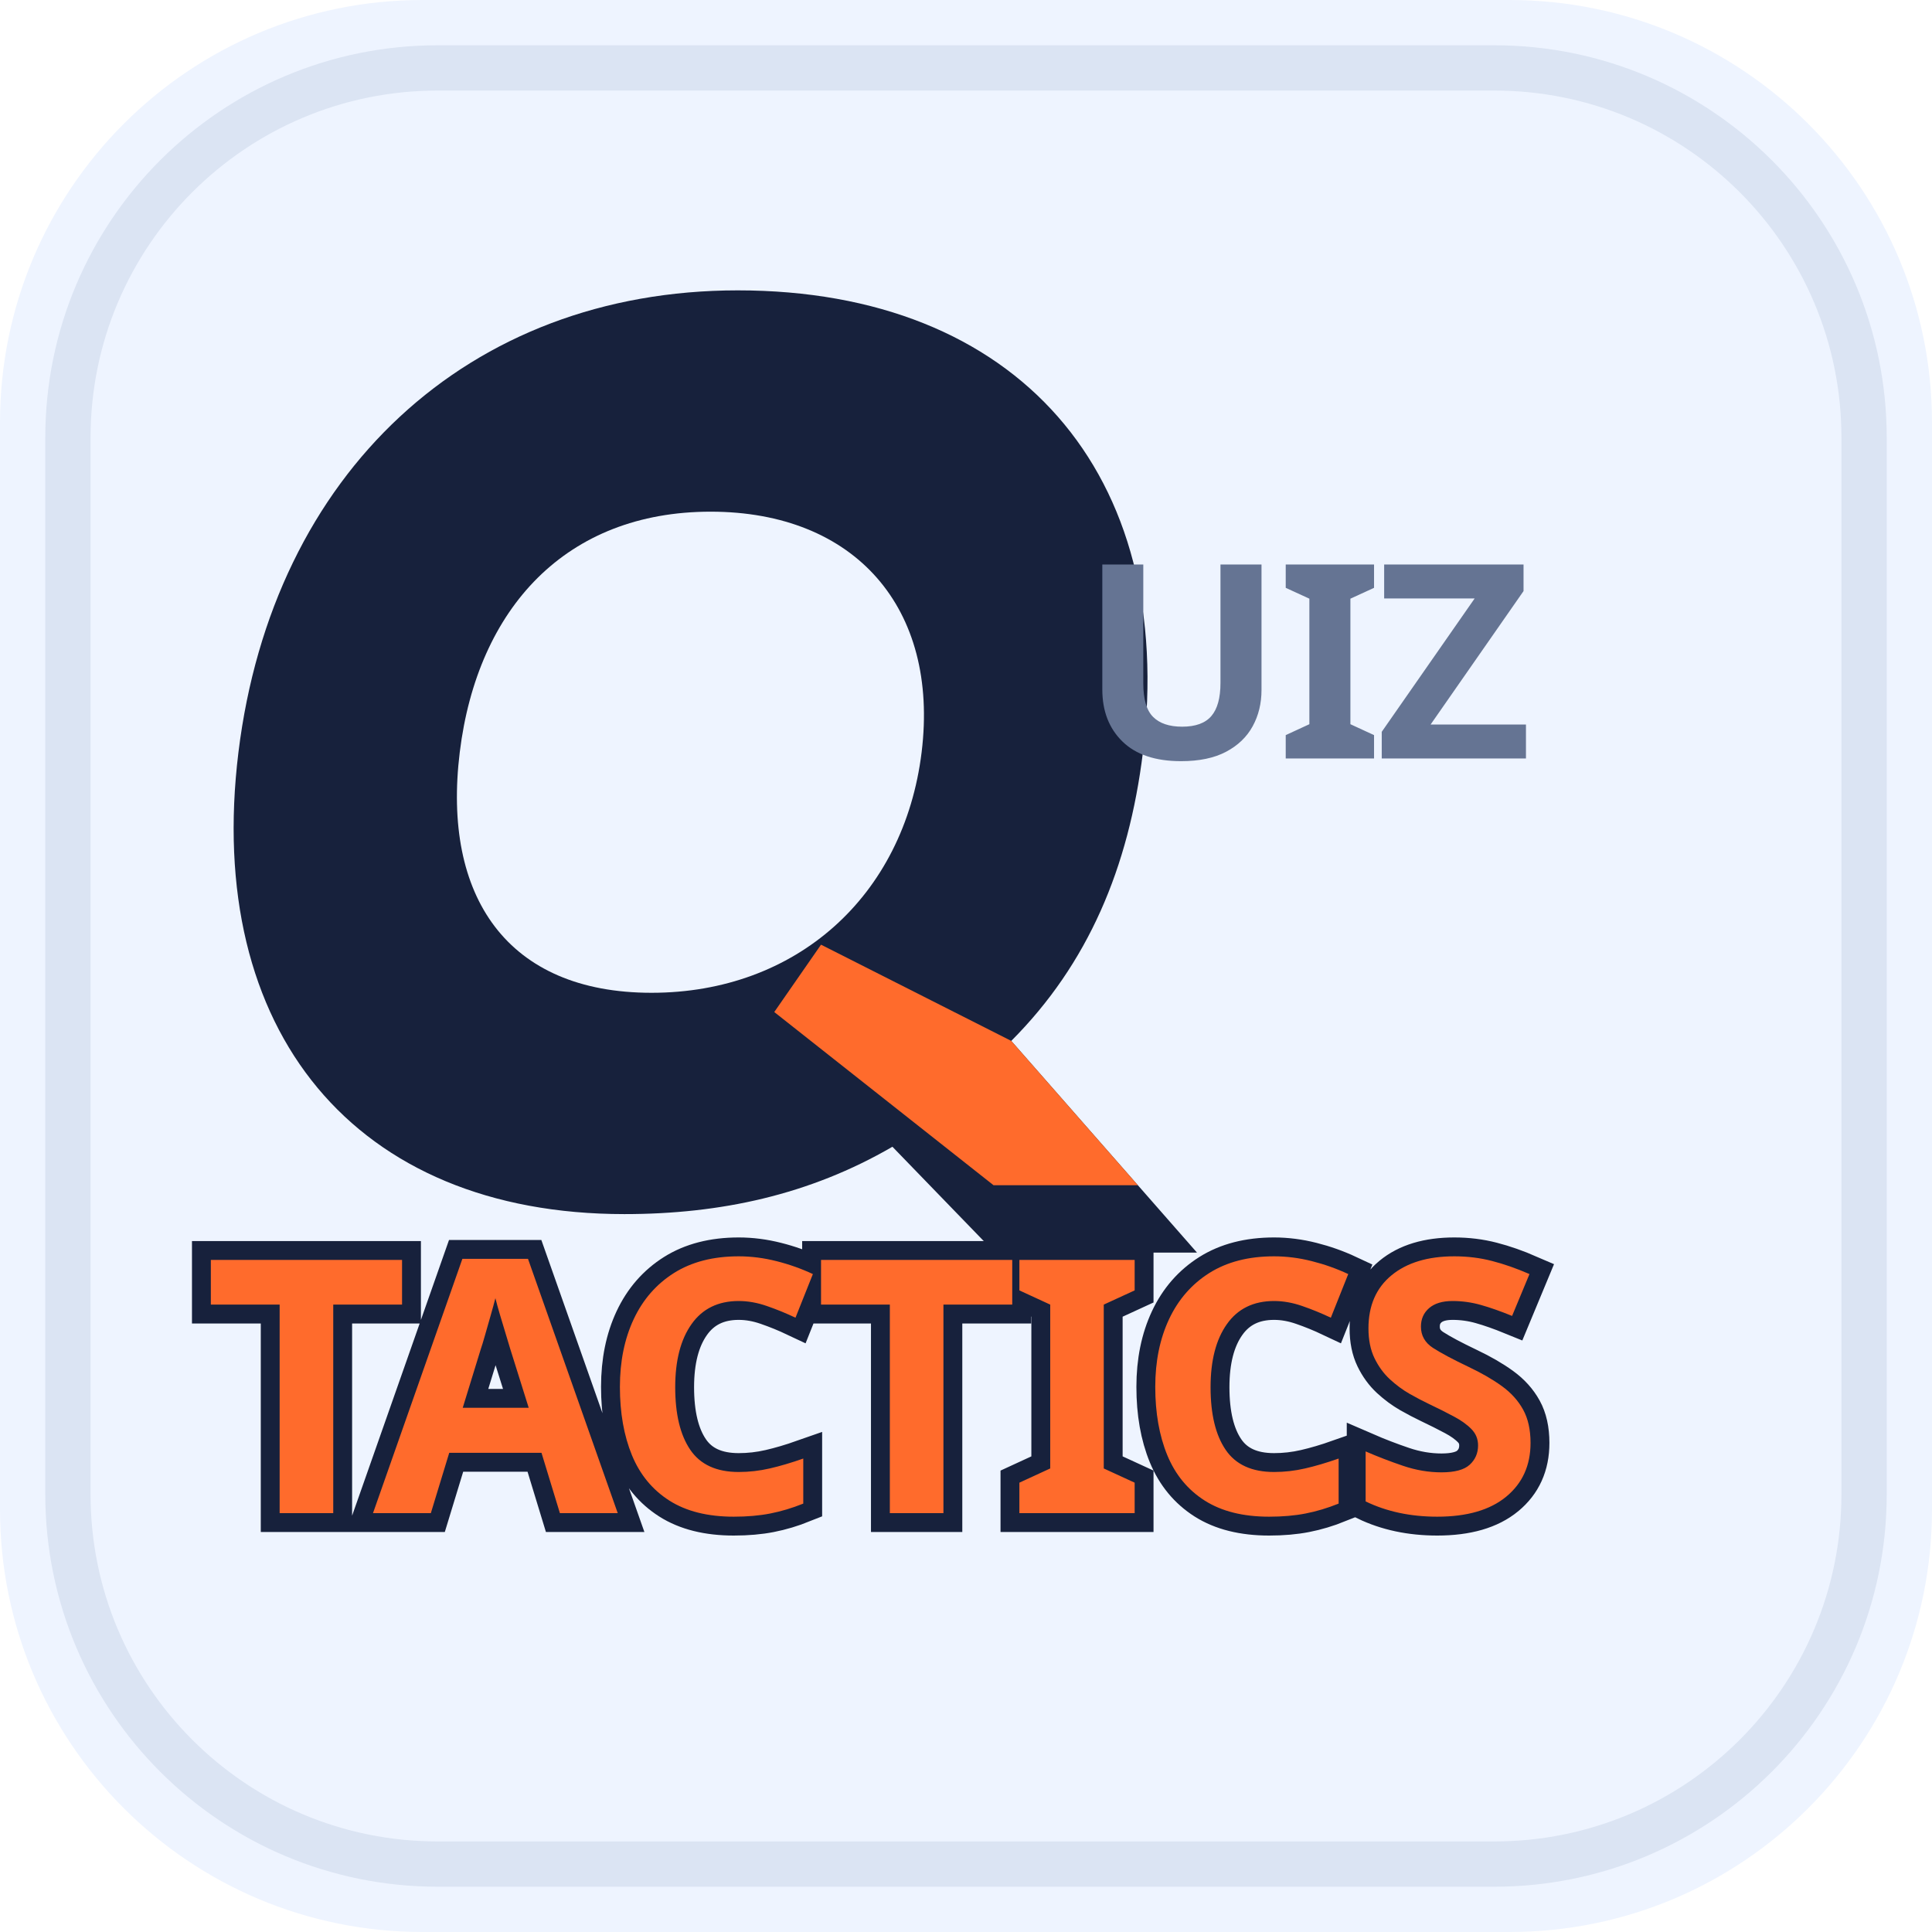
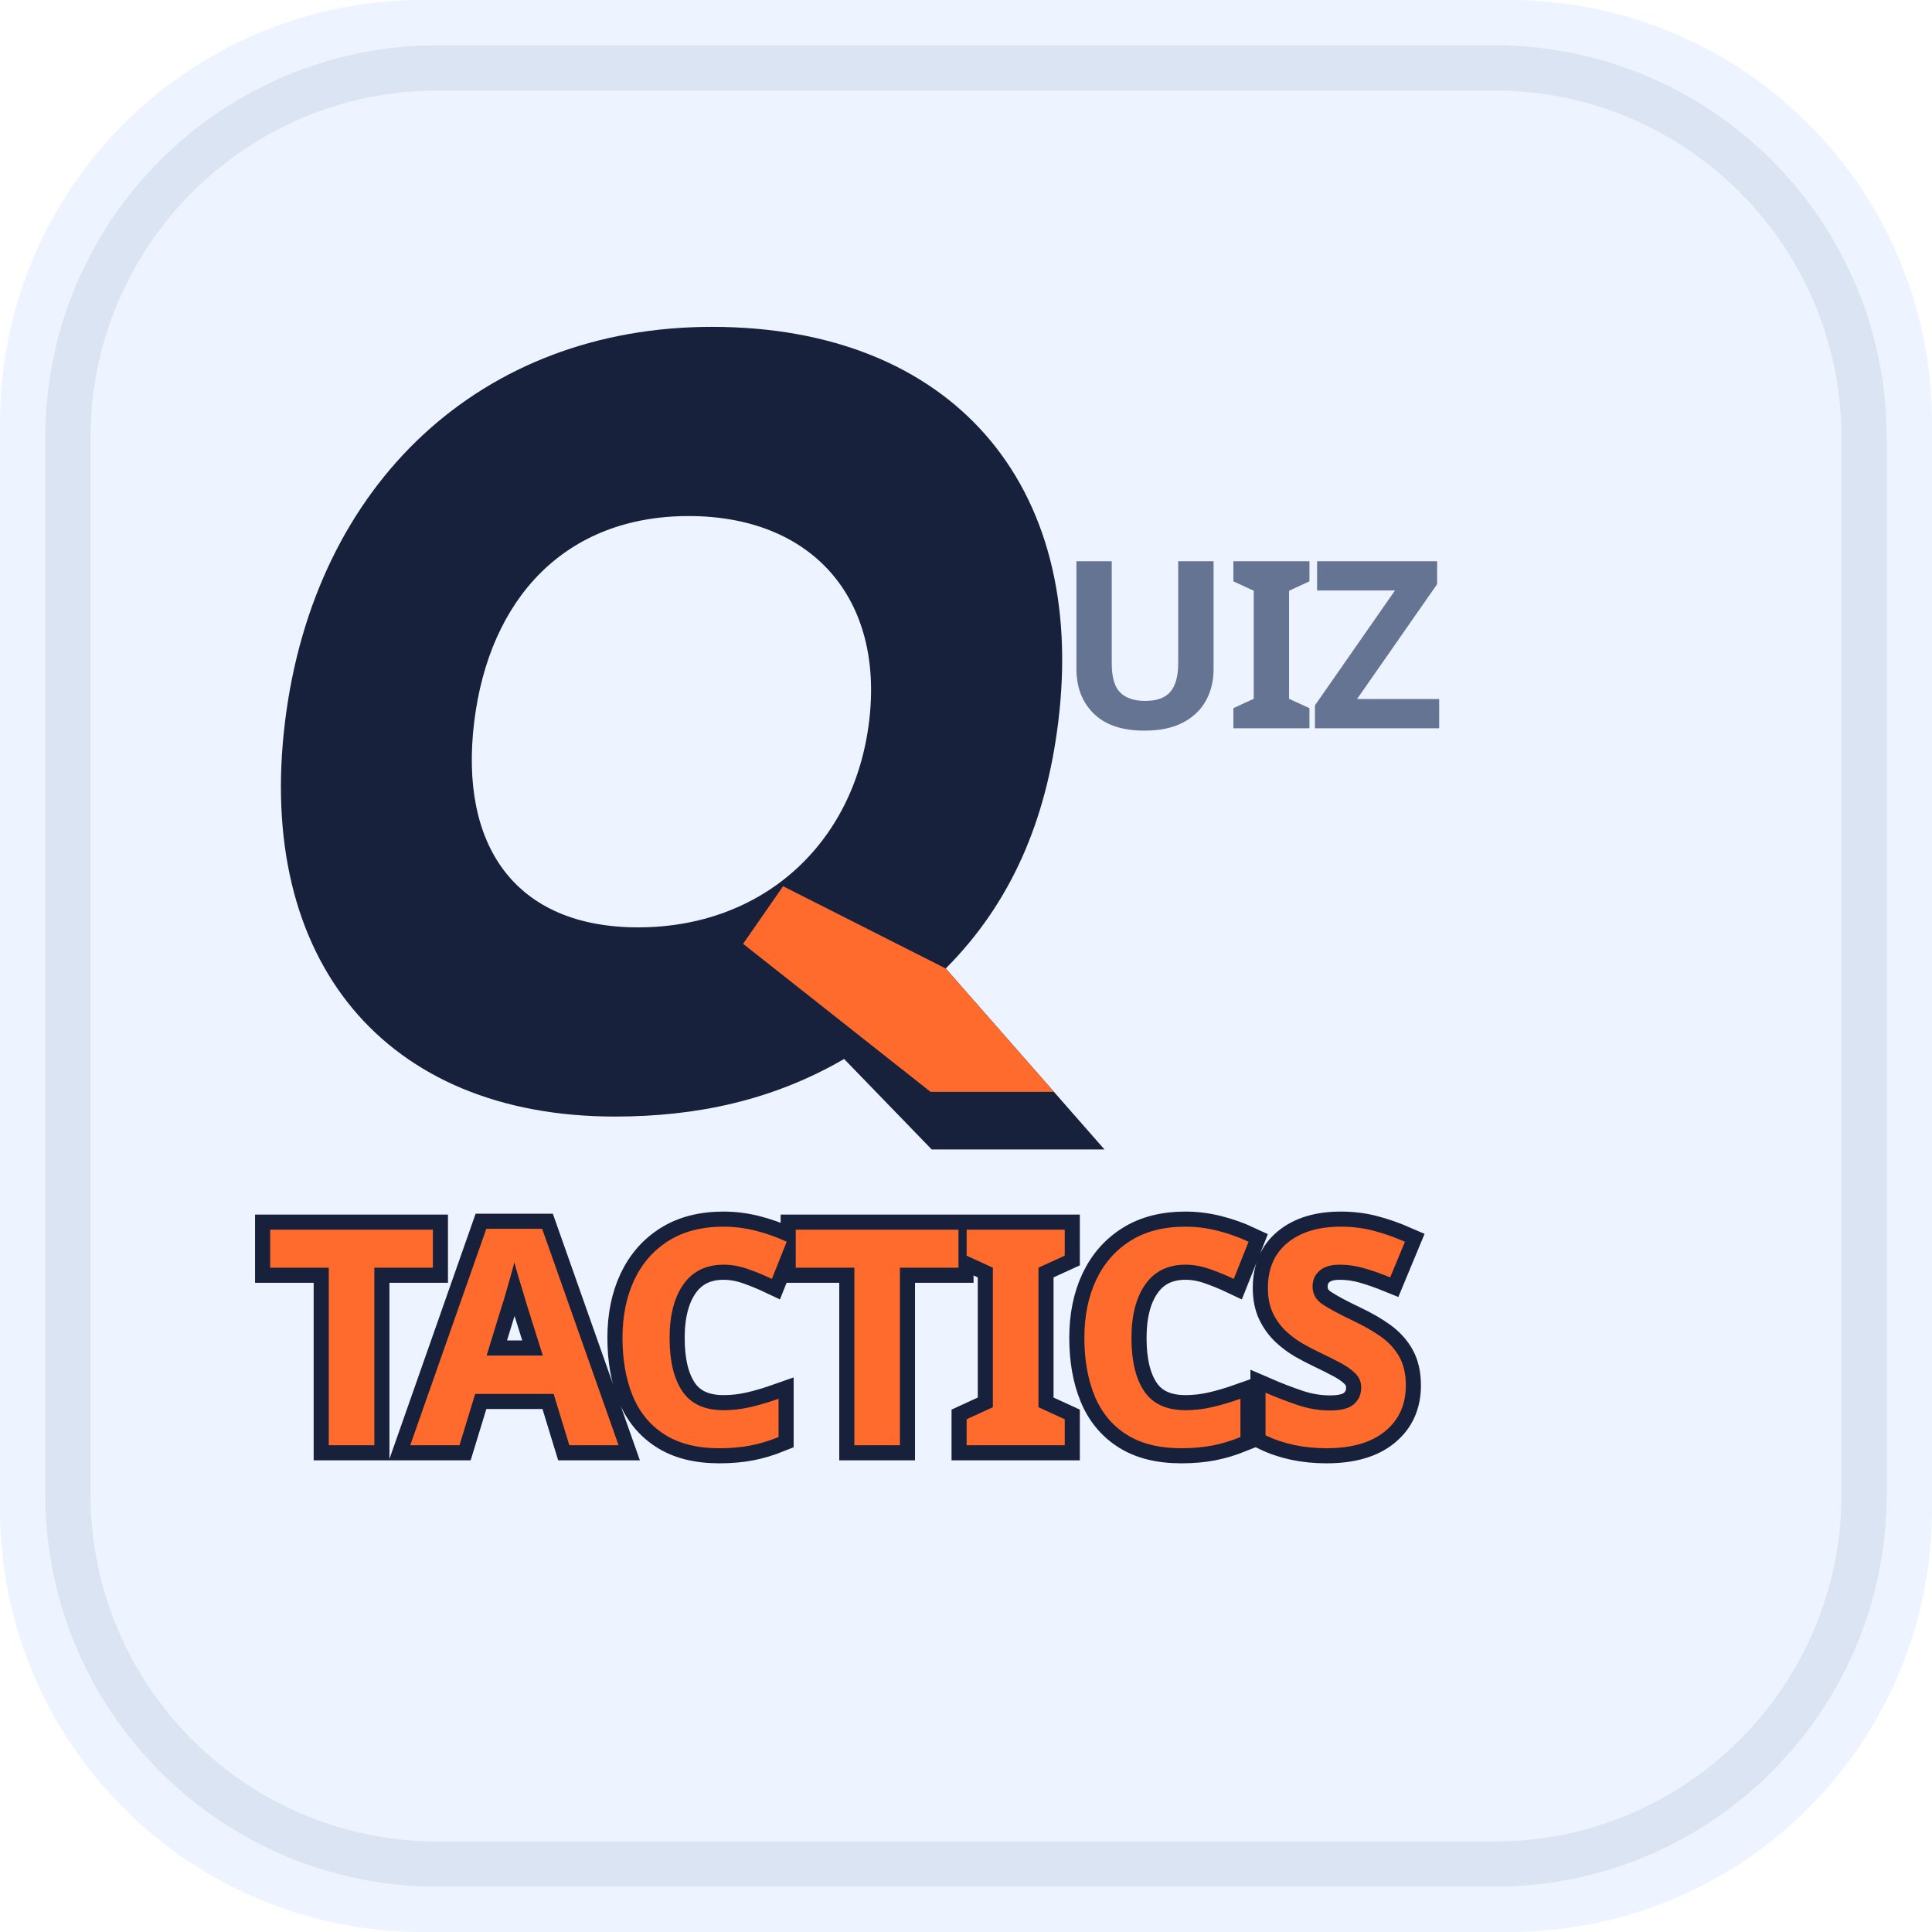
<svg xmlns="http://www.w3.org/2000/svg" width="512" height="512" viewBox="0 0 512 512" role="img" aria-label="Quiz Tactics">
  <style>
    @font-face{font-family:Baloo2;src:url('/fonts/baloo-2-latin.woff2') format('woff2');font-weight:400 900}
  </style>
  <rect width="512" height="512" rx="112" fill="#eef4ff" />
  <rect x="18" y="18" width="476" height="476" rx="98" fill="none" stroke="#dbe4f3" stroke-width="12" />
-   <g transform="translate(38 54) scale(2.55) translate(7 -1) skewX(-7)">
+   <g transform="translate(54 67) scale(2.18) translate(7 -1) skewX(-7)">
    <path d="M56 10C28 10 10 29 10 58s18 48 46 48c10 0 19-2 27-7l12 11h21L94 88c7-8 10-18 10-30 0-29-19-48-48-48Zm0 23c15 0 25 10 25 25S71 83 56 83 33 73 33 58s8-25 23-25Z" fill="#17213c" fill-rule="evenodd" />
    <path d="m73 78 21 10 15 15H94L69 85Z" fill="#ff6b2c" />
  </g>
-   <text x="286" y="201" fill="#657493" font-family="Baloo2,Arial Rounded MT Bold,sans-serif" font-size="72" font-weight="900" letter-spacing="-2">UIZ</text>
-   <text x="54" y="401" fill="#ff6b2c" stroke="#17213c" stroke-width="10" paint-order="stroke fill" font-family="Baloo2,Arial Rounded MT Bold,sans-serif" font-size="94" font-weight="900" letter-spacing="-3">TACTICS</text>
+   <text x="280" y="193" fill="#657493" font-family="Baloo2,Arial Rounded MT Bold,sans-serif" font-size="62" font-weight="900" letter-spacing="-2">UIZ</text>
+   <text x="70" y="383" fill="#ff6b2c" stroke="#17213c" stroke-width="8" paint-order="stroke fill" font-family="Baloo2,Arial Rounded MT Bold,sans-serif" font-size="80" font-weight="900" letter-spacing="-2">TACTICS</text>
</svg>
